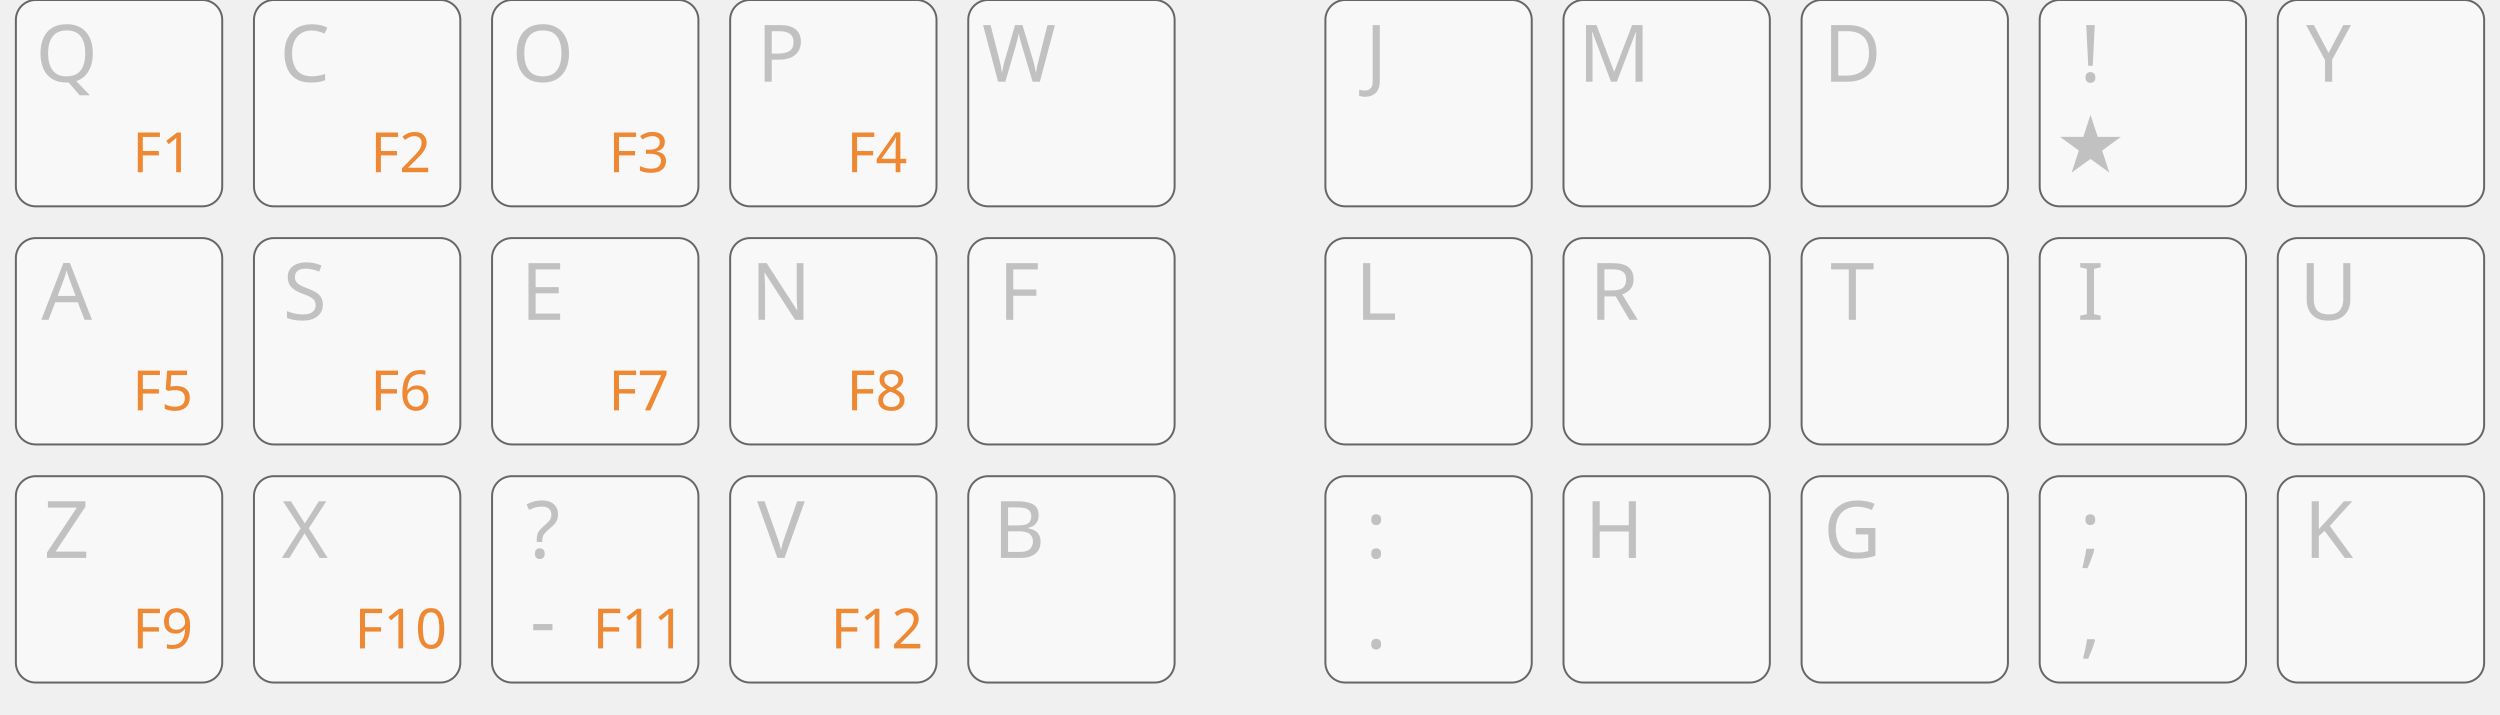
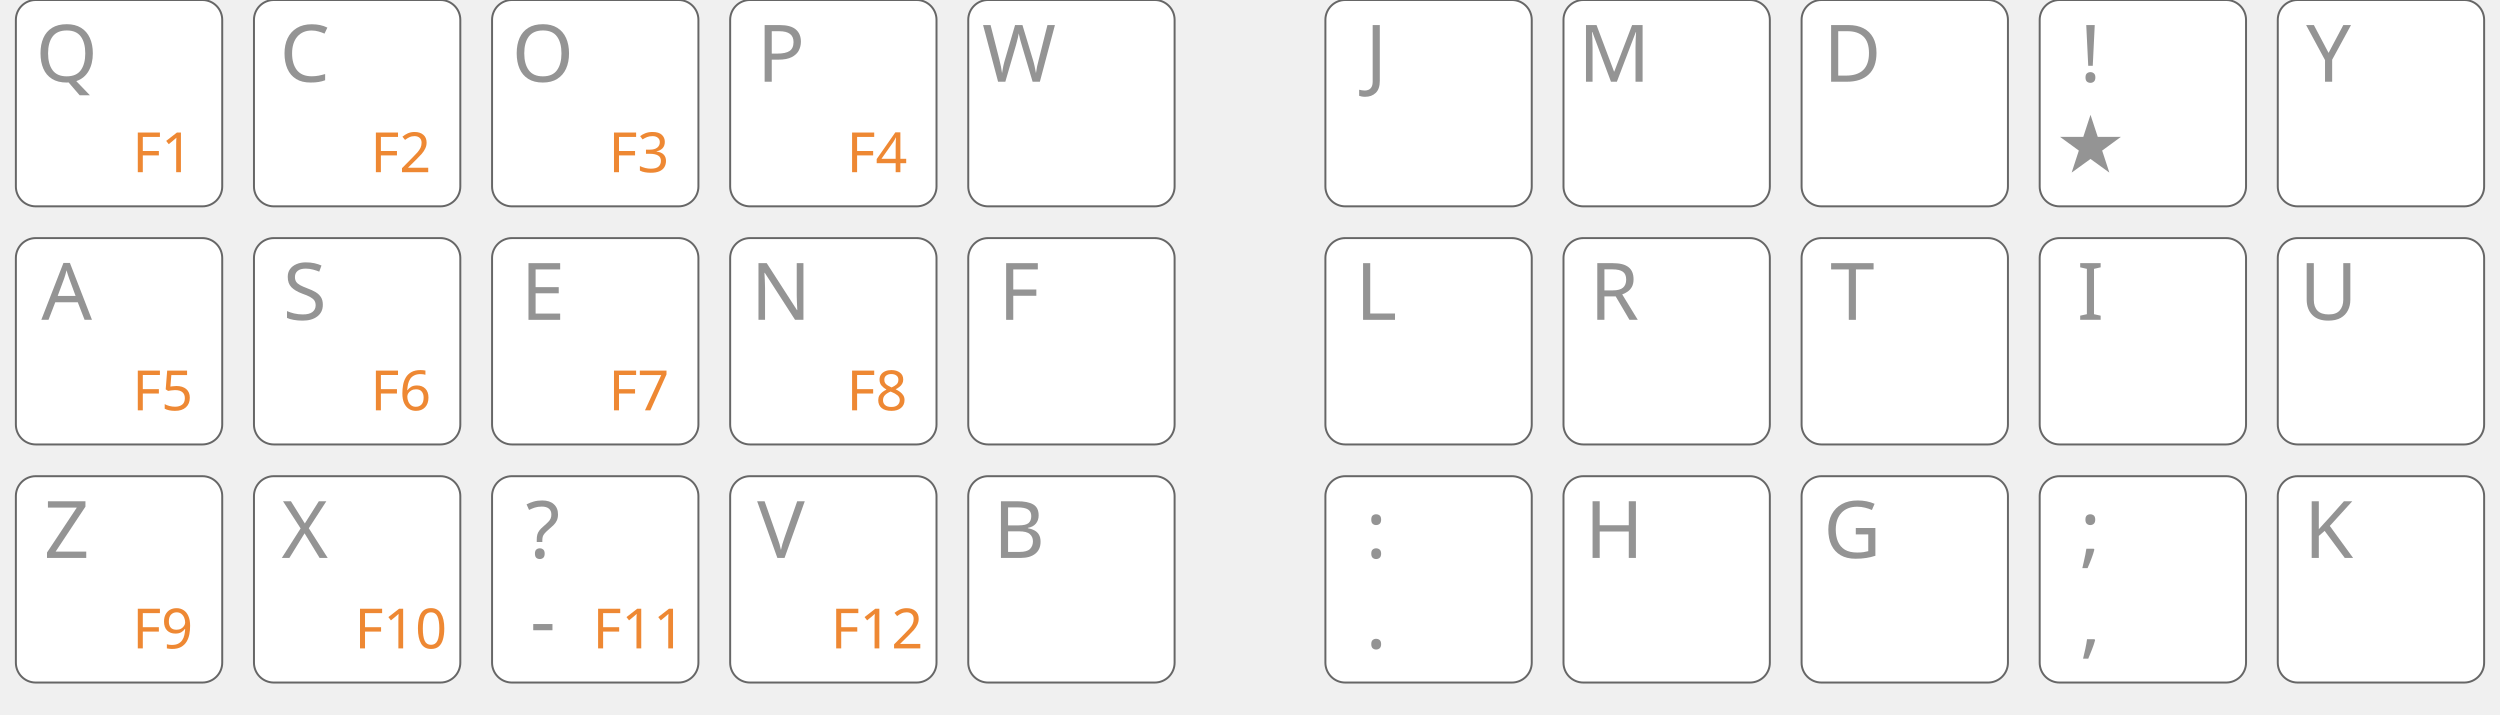
<svg xmlns="http://www.w3.org/2000/svg" viewBox="0 0 630 180">
  <style>
    :root {
      color-scheme: light dark;
    }
    rect {
      stroke: #666;
      stroke-width: .5px;
    }
    text {
      font: normal 20px sans-serif;
      text-align: center;
      text-anchor: middle;
    }
    .hrm  { transform: translateY(26px); }
    .text { transform: translateX(-3px); font-size: 11px; }
    .func { transform: translateX(-1px); font-size: 14px; }

    /* geometry */

    #left  { transform: translateX(  4px); }
    #right { transform: translateX(334px); }

    .col_1 { transform: translateX(  0px); }
    .col_2 { transform: translateX( 60px); }
    .col_3 { transform: translateX(120px); }
    .col_4 { transform: translateX(180px); }
    .col_5 { transform: translateX(240px); }

    .col_6 { transform: translateX(  0px); }
    .col_7 { transform: translateX( 60px); }
    .col_8 { transform: translateX(120px); }
    .col_9 { transform: translateX(180px); }
    .col_0 { transform: translateX(240px); }

    /* color theme */

    .level1, .level2 { opacity: 0.7; }

-     rect { fill: #f8f8f8; }
-     text { fill: #aaa; }
+     rect { fill: #fff; }
+     text { fill: #666; }
    .hrm { fill: #ddd; }
    .mod { fill: #333; }
    .sym { fill: blue; }
    .nav { fill: #e83; }

    @media (prefers-color-scheme: dark) {
      rect { fill: #444; }
      text { fill: #888; }
      .hrm { fill: #666; }
      .mod { fill: #eee; }
      .sym { fill: #99f; }
      .nav { fill: #e83; }
    }
  </style>
  <g id="left">
    <g class="col_1">
      <g transform="translate(0 0)">
        <rect width="52" height="52" rx="5" ry="5" />
        <text x="12.8" y="20.6" class="level2">Q</text>
        <text x="38.0" y="43.4" class="nav func">F1</text>
      </g>
      <g transform="translate(0 60)">
        <rect width="52" height="52" rx="5" ry="5" />
        <text x="12.8" y="20.6" class="level2">A</text>
        <text x="38.0" y="43.4" class="nav func">F5</text>
      </g>
      <g transform="translate(0 120)">
        <rect width="52" height="52" rx="5" ry="5" />
        <text x="12.8" y="20.6" class="level2">Z</text>
        <text x="38.0" y="43.4" class="nav func">F9</text>
      </g>
    </g>
    <g class="col_2">
      <g transform="translate(0 0)">
        <rect width="52" height="52" rx="5" ry="5" />
        <text x="12.8" y="20.6" class="level2">C</text>
        <text x="38.0" y="43.4" class="nav func">F2</text>
      </g>
      <g transform="translate(0 60)">
        <rect width="52" height="52" rx="5" ry="5" />
        <text x="12.8" y="20.6" class="level2">S</text>
        <text x="38.0" y="43.4" class="nav func">F6</text>
      </g>
      <g transform="translate(0 120)">
        <rect width="52" height="52" rx="5" ry="5" />
        <text x="12.8" y="20.6" class="level2">X</text>
        <text x="38.0" y="43.4" class="nav func">F10</text>
      </g>
    </g>
    <g class="col_3">
      <g transform="translate(0 0)">
        <rect width="52" height="52" rx="5" ry="5" />
        <text x="12.8" y="20.6" class="level2">O</text>
        <text x="38.0" y="43.4" class="nav func">F3</text>
      </g>
      <g transform="translate(0 60)">
        <rect width="52" height="52" rx="5" ry="5" />
        <text x="12.8" y="20.6" class="level2">E</text>
        <text x="38.0" y="43.4" class="nav func">F7</text>
      </g>
      <g transform="translate(0 120)">
        <rect width="52" height="52" rx="5" ry="5" />
        <text x="12.8" y="43.4" class="level1">-</text>
        <text x="12.8" y="20.6" class="level2">?</text>
        <text x="38.0" y="43.4" class="nav func">F11</text>
      </g>
    </g>
    <g class="col_4">
      <g transform="translate(0 0)">
        <rect width="52" height="52" rx="5" ry="5" />
        <text x="12.8" y="20.6" class="level2">P</text>
        <text x="38.0" y="43.4" class="nav func">F4</text>
      </g>
      <g transform="translate(0 60)">
        <rect width="52" height="52" rx="5" ry="5" />
        <text x="12.8" y="20.6" class="level2">N</text>
        <text x="38.0" y="43.4" class="nav func">F8</text>
      </g>
      <g transform="translate(0 120)">
        <rect width="52" height="52" rx="5" ry="5" />
        <text x="12.8" y="20.6" class="level2">V</text>
        <text x="38.0" y="43.4" class="nav func">F12</text>
      </g>
    </g>
    <g class="col_5">
      <g transform="translate(0 0)">
        <rect width="52" height="52" rx="5" ry="5" />
        <text x="12.8" y="20.6" class="level2">W</text>
        <text x="38.0" y="43.4" class="nav" />
      </g>
      <g transform="translate(0 60)">
        <rect width="52" height="52" rx="5" ry="5" />
        <text x="12.8" y="20.6" class="level2">F</text>
        <text x="38.0" y="43.4" class="nav" />
      </g>
      <g transform="translate(0 120)">
        <rect width="52" height="52" rx="5" ry="5" />
        <text x="12.8" y="20.6" class="level2">B</text>
        <text x="38.0" y="43.4" class="nav" />
      </g>
    </g>
  </g>
  <g id="right">
    <g class="col_6">
      <g transform="translate(0 0)">
        <rect width="52" height="52" rx="5" ry="5" />
        <text x="12.8" y="20.6" class="level2">J</text>
        <text x="38.0" y="43.4" class="nav" />
      </g>
      <g transform="translate(0 60)">
        <rect width="52" height="52" rx="5" ry="5" />
        <text x="12.8" y="20.6" class="level2">L</text>
        <text x="38.0" y="43.4" class="nav" />
      </g>
      <g transform="translate(0 120)">
        <rect width="52" height="52" rx="5" ry="5" />
        <text x="12.8" y="43.4" class="level1">.</text>
        <text x="12.8" y="20.6" class="level2">:</text>
        <text x="38.0" y="43.4" class="nav" />
      </g>
    </g>
    <g class="col_7">
      <g transform="translate(0 0)">
        <rect width="52" height="52" rx="5" ry="5" />
        <text x="12.8" y="20.6" class="level2">M</text>
        <text x="38.0" y="43.4" class="nav" />
      </g>
      <g transform="translate(0 60)">
        <rect width="52" height="52" rx="5" ry="5" />
        <text x="12.8" y="20.6" class="level2">R</text>
        <text x="38.0" y="43.4" class="nav" />
      </g>
      <g transform="translate(0 120)">
        <rect width="52" height="52" rx="5" ry="5" />
        <text x="12.8" y="20.6" class="level2">H</text>
        <text x="38.0" y="43.4" class="nav" />
      </g>
    </g>
    <g class="col_8">
      <g transform="translate(0 0)">
        <rect width="52" height="52" rx="5" ry="5" />
        <text x="12.8" y="20.6" class="level2">D</text>
        <text x="38.0" y="43.4" class="nav" />
      </g>
      <g transform="translate(0 60)">
        <rect width="52" height="52" rx="5" ry="5" />
        <text x="12.8" y="20.6" class="level2">T</text>
        <text x="38.0" y="43.4" class="nav" />
      </g>
      <g transform="translate(0 120)">
        <rect width="52" height="52" rx="5" ry="5" />
        <text x="12.8" y="20.6" class="level2">G</text>
        <text x="38.0" y="43.4" class="nav" />
      </g>
    </g>
    <g class="col_9">
      <g transform="translate(0 0)">
        <rect width="52" height="52" rx="5" ry="5" />
        <text x="12.8" y="43.4" class="level1">★</text>
        <text x="12.8" y="20.6" class="level2">!</text>
        <text x="38.0" y="43.4" class="nav" />
      </g>
      <g transform="translate(0 60)">
        <rect width="52" height="52" rx="5" ry="5" />
        <text x="12.8" y="20.6" class="level2">I</text>
        <text x="38.0" y="43.4" class="nav" />
      </g>
      <g transform="translate(0 120)">
        <rect width="52" height="52" rx="5" ry="5" />
        <text x="12.8" y="43.4" class="level1">,</text>
        <text x="12.8" y="20.6" class="level2">;</text>
        <text x="38.0" y="43.4" class="nav" />
      </g>
    </g>
    <g class="col_0">
      <g transform="translate(0 0)">
        <rect width="52" height="52" rx="5" ry="5" />
        <text x="12.8" y="20.6" class="level2">Y</text>
        <text x="38.0" y="43.4" class="nav" />
      </g>
      <g transform="translate(0 60)">
        <rect width="52" height="52" rx="5" ry="5" />
        <text x="12.8" y="20.6" class="level2">U</text>
        <text x="38.0" y="43.4" class="nav" />
      </g>
      <g transform="translate(0 120)">
        <rect width="52" height="52" rx="5" ry="5" />
        <text x="12.8" y="20.6" class="level2">K</text>
        <text x="38.0" y="43.4" class="nav" />
      </g>
    </g>
  </g>
</svg>
